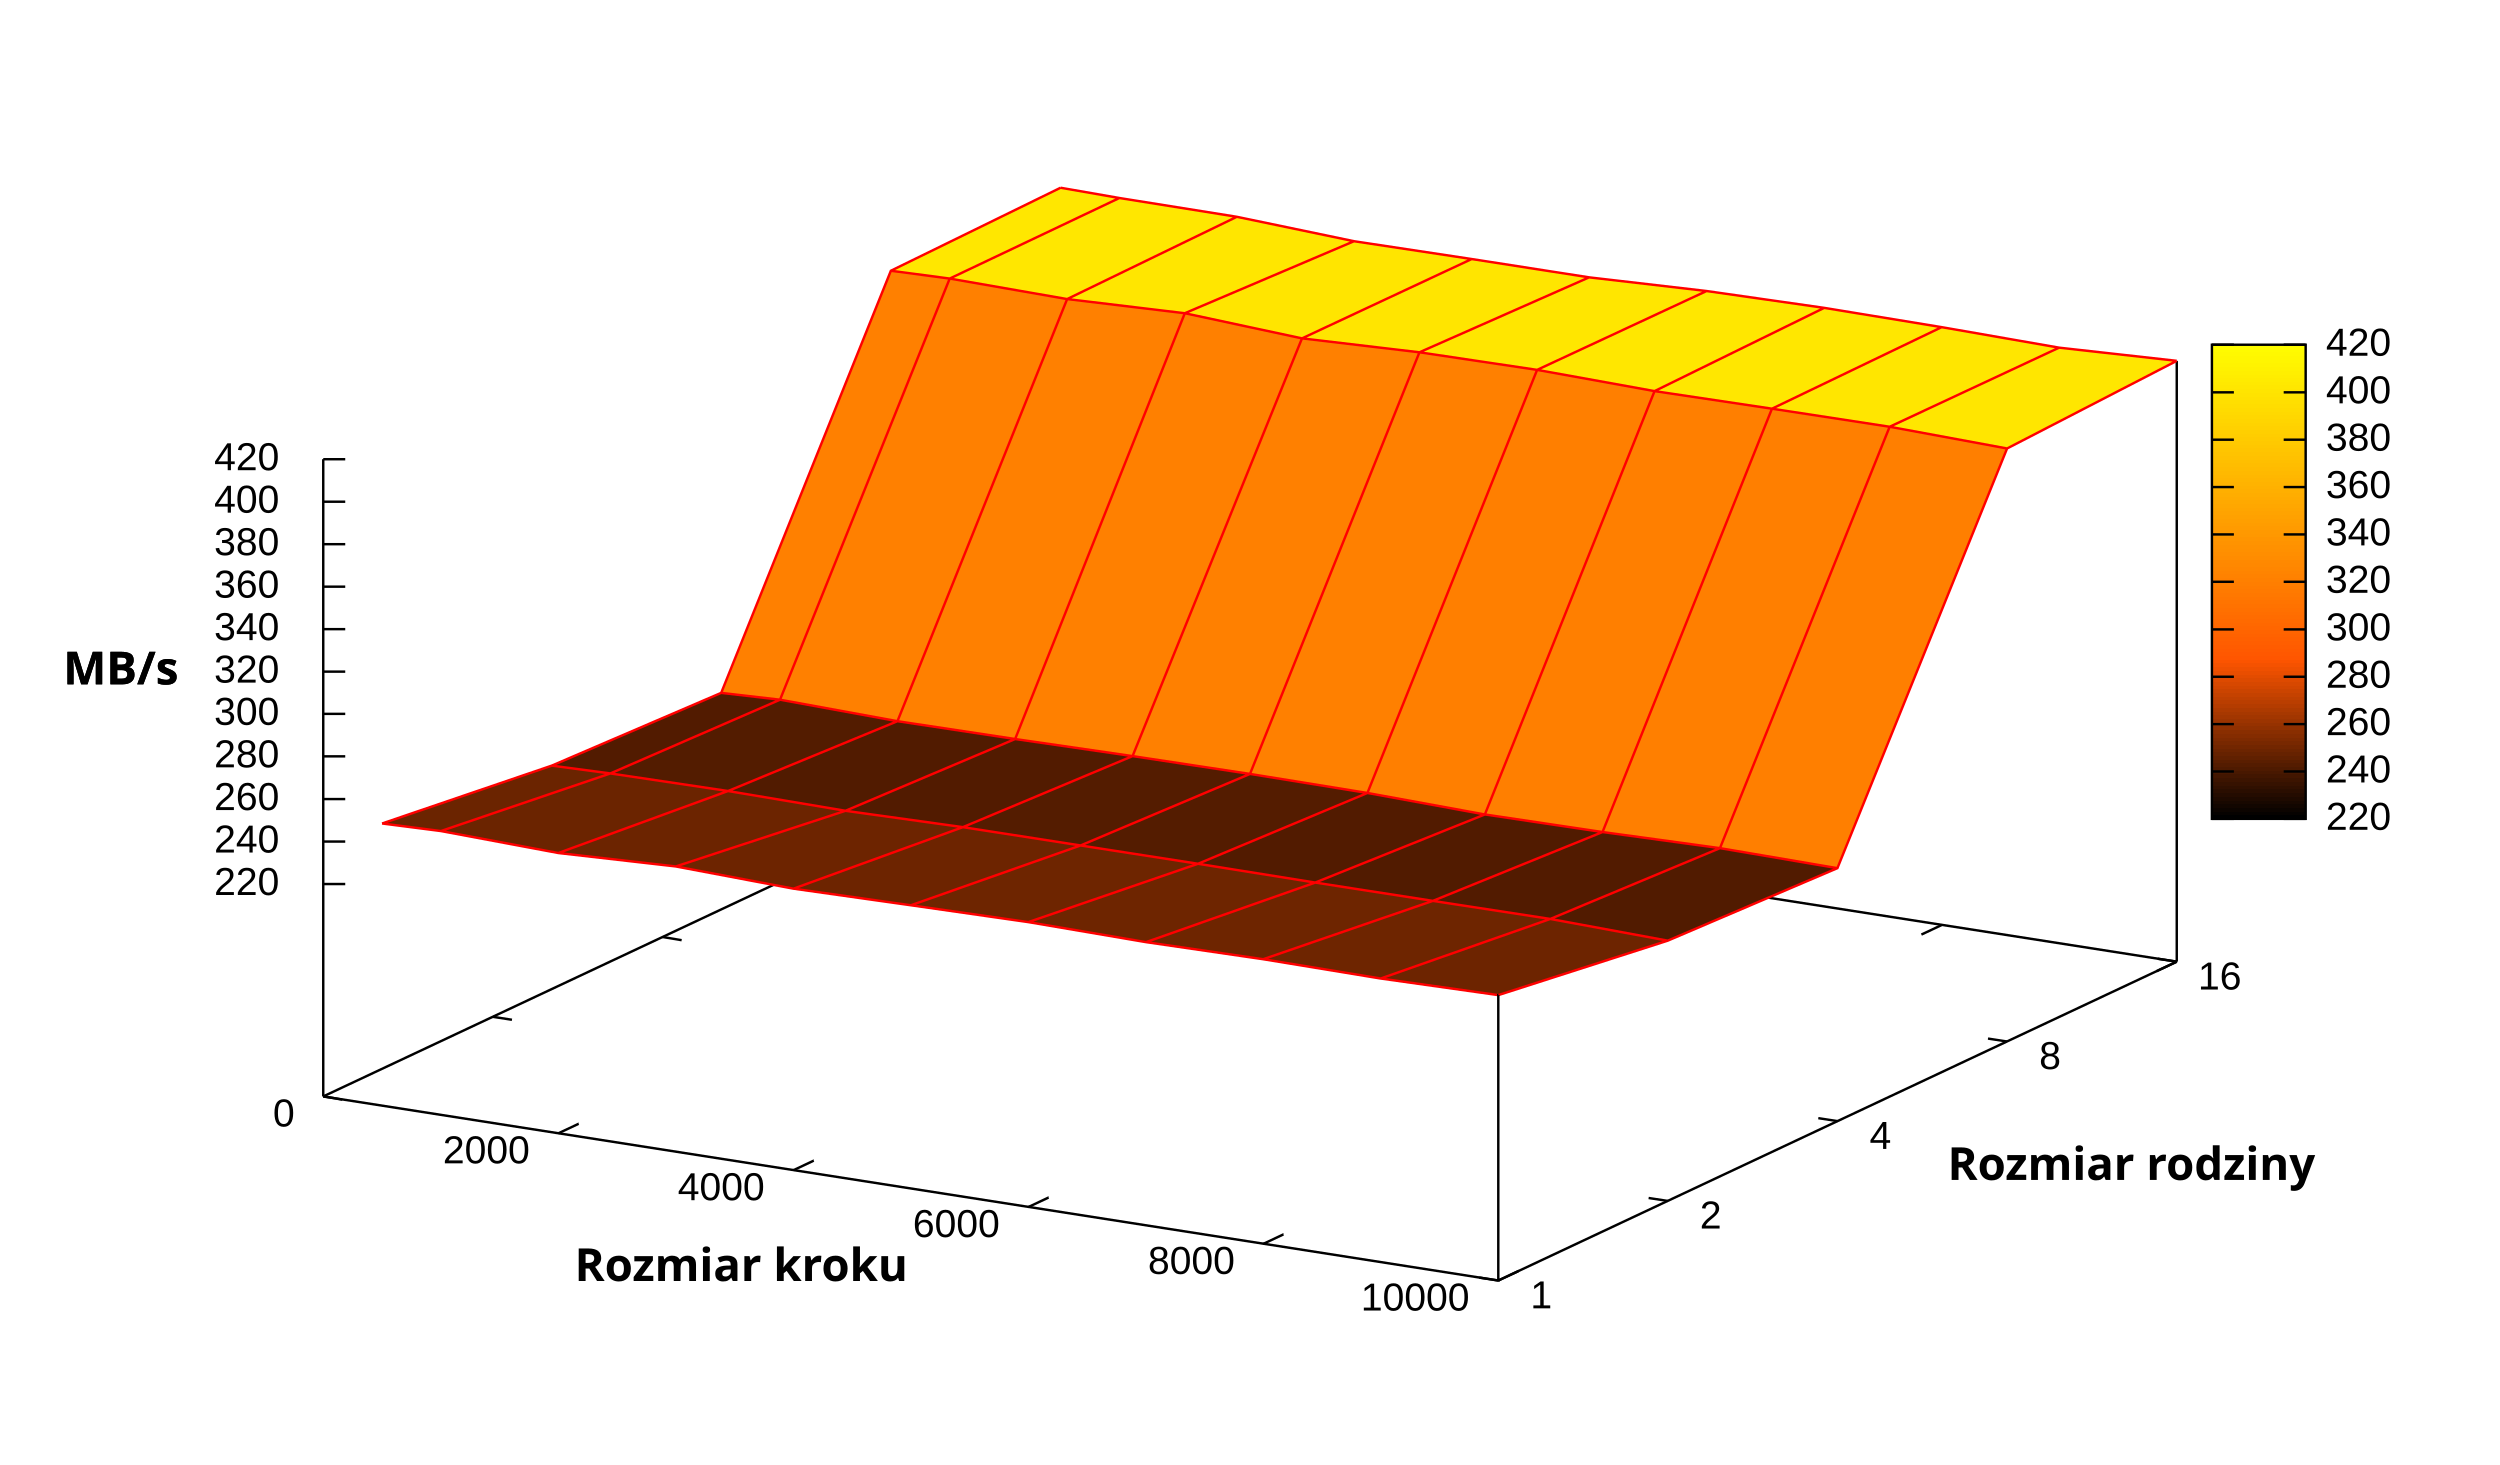
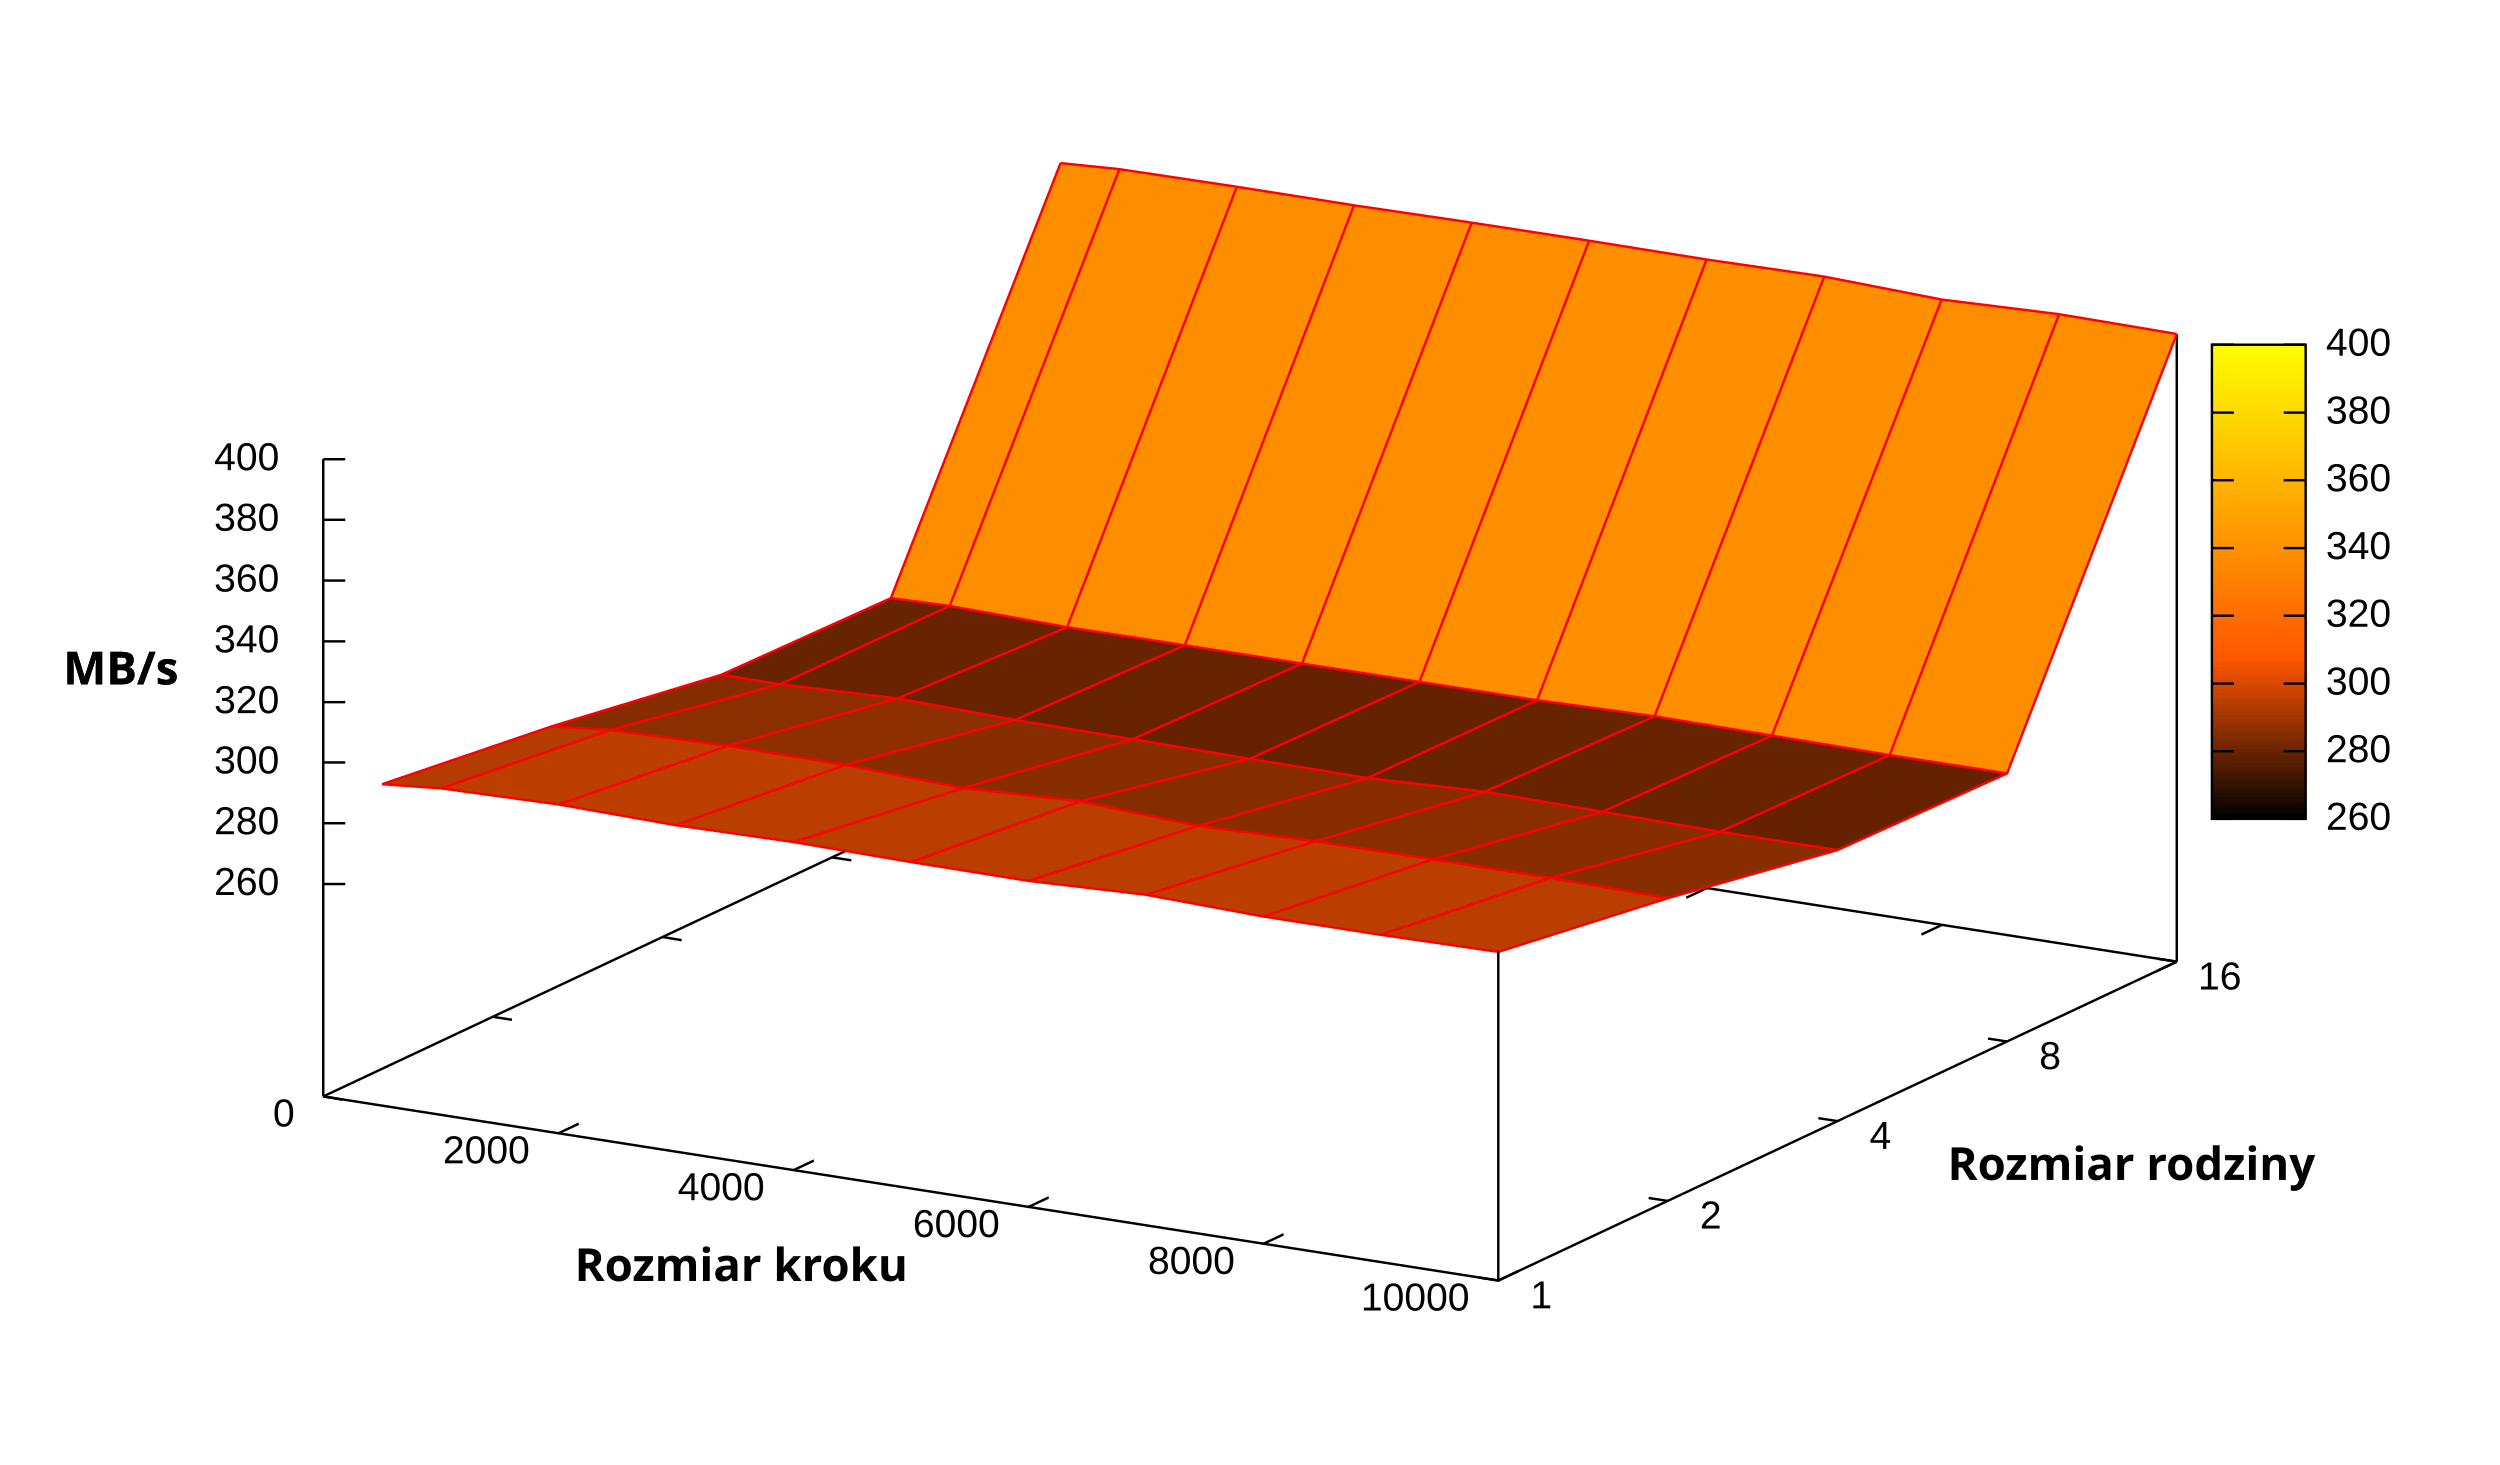
<svg xmlns="http://www.w3.org/2000/svg" xmlns:xlink="http://www.w3.org/1999/xlink" width="1024" height="600" viewBox="0 0 1024 600">
  <g id="gnuplot_canvas">
    <rect x="0" y="0" width="1024" height="600" fill="none" />
    <defs>
      <circle id="gpDot" r="0.5" stroke-width="0.5" />
      <path id="gpPt0" stroke-width="0.222" stroke="currentColor" d="M-1,0 h2 M0,-1 v2" />
      <path id="gpPt1" stroke-width="0.222" stroke="currentColor" d="M-1,-1 L1,1 M1,-1 L-1,1" />
      <path id="gpPt2" stroke-width="0.222" stroke="currentColor" d="M-1,0 L1,0 M0,-1 L0,1 M-1,-1 L1,1 M-1,1 L1,-1" />
      <rect id="gpPt3" stroke-width="0.222" stroke="currentColor" x="-1" y="-1" width="2" height="2" />
      <rect id="gpPt4" stroke-width="0.222" stroke="currentColor" fill="currentColor" x="-1" y="-1" width="2" height="2" />
      <circle id="gpPt5" stroke-width="0.222" stroke="currentColor" cx="0" cy="0" r="1" />
      <use xlink:href="#gpPt5" id="gpPt6" fill="currentColor" stroke="none" />
      <path id="gpPt7" stroke-width="0.222" stroke="currentColor" d="M0,-1.33 L-1.33,0.67 L1.33,0.67 z" />
      <use xlink:href="#gpPt7" id="gpPt8" fill="currentColor" stroke="none" />
      <use xlink:href="#gpPt7" id="gpPt9" stroke="currentColor" transform="rotate(180)" />
      <use xlink:href="#gpPt9" id="gpPt10" fill="currentColor" stroke="none" />
      <use xlink:href="#gpPt3" id="gpPt11" stroke="currentColor" transform="rotate(45)" />
      <use xlink:href="#gpPt11" id="gpPt12" fill="currentColor" stroke="none" />
    </defs>
    <g style="fill:none; color:white; stroke:currentColor; stroke-width:1.00; stroke-linecap:butt; stroke-linejoin:miter">
</g>
    <g style="fill:none; color:black; stroke:currentColor; stroke-width:1.00; stroke-linecap:butt; stroke-linejoin:miter">
-       <path stroke="black" d="M132.4,449.1 L410.3,318.5 M891.6,393.9 L410.3,318.5 M132.4,449.1 L132.4,188.1 M891.6,393.9 L891.6,147.8    M132.4,449.1 L140.7,445.2  h0.01" />
+       <path stroke="black" d="M132.4,449.1 L410.3,318.5 M891.6,393.9 L410.3,318.5 M132.4,449.1 L132.4,188.1 M891.6,393.9 L891.6,136.8    M132.4,449.1 L140.7,445.2  h0.01" />
      <g transform="translate(120.7,461.4)" style="stroke:none; fill:black; font-family:Arial; font-size:12.00pt; text-anchor:end">
        <text>
          <tspan> 0</tspan>
        </text>
      </g>
      <path stroke="black" d="M410.3,318.5 L402.0,322.4 M228.7,464.2 L237.0,460.3  h0.01" />
      <g transform="translate(217.0,476.5)" style="stroke:none; fill:black; font-family:Arial; font-size:12.00pt; text-anchor:end">
        <text>
          <tspan> 2000</tspan>
        </text>
      </g>
      <path stroke="black" d="M506.6,333.6 L498.3,337.5 M325.0,479.3 L333.3,475.4  h0.01" />
      <g transform="translate(313.2,491.6)" style="stroke:none; fill:black; font-family:Arial; font-size:12.00pt; text-anchor:end">
        <text>
          <tspan> 4000</tspan>
        </text>
      </g>
      <path stroke="black" d="M602.8,348.7 L594.5,352.6 M421.2,494.4 L429.5,490.5  h0.01" />
      <g transform="translate(409.5,506.7)" style="stroke:none; fill:black; font-family:Arial; font-size:12.00pt; text-anchor:end">
        <text>
          <tspan> 6000</tspan>
        </text>
      </g>
      <path stroke="black" d="M699.0,363.8 L690.7,367.7 M517.4,509.5 L525.7,505.6  h0.01" />
      <g transform="translate(505.8,521.8)" style="stroke:none; fill:black; font-family:Arial; font-size:12.00pt; text-anchor:end">
        <text>
          <tspan> 8000</tspan>
        </text>
      </g>
      <path stroke="black" d="M795.3,378.9 L787.0,382.8 M613.7,524.5 L622.0,520.6  h0.01" />
      <g transform="translate(601.9,536.8)" style="stroke:none; fill:black; font-family:Arial; font-size:12.00pt; text-anchor:end">
        <text>
          <tspan> 10000</tspan>
        </text>
      </g>
      <path stroke="black" d="M891.6,393.9 L883.3,397.8 M613.7,524.5 L605.9,523.3  h0.01" />
      <g transform="translate(631.3,535.9)" style="stroke:none; fill:black; font-family:Arial; font-size:12.00pt; text-anchor:middle">
        <text>
          <tspan> 1</tspan>
        </text>
      </g>
      <path stroke="black" d="M132.4,449.1 L140.2,450.4 M683.1,491.9 L675.3,490.7  h0.01" />
      <g transform="translate(700.7,503.2)" style="stroke:none; fill:black; font-family:Arial; font-size:12.00pt; text-anchor:middle">
        <text>
          <tspan> 2</tspan>
        </text>
      </g>
      <path stroke="black" d="M201.9,416.5 L209.7,417.7 M752.6,459.2 L744.8,458.0  h0.01" />
      <g transform="translate(770.2,470.6)" style="stroke:none; fill:black; font-family:Arial; font-size:12.00pt; text-anchor:middle">
        <text>
          <tspan> 4</tspan>
        </text>
      </g>
      <path stroke="black" d="M271.4,383.8 L279.2,385.1 M822.1,426.6 L814.3,425.4  h0.01" />
      <g transform="translate(839.7,437.9)" style="stroke:none; fill:black; font-family:Arial; font-size:12.00pt; text-anchor:middle">
        <text>
          <tspan> 8</tspan>
        </text>
      </g>
      <path stroke="black" d="M340.9,351.2 L348.7,352.4 M891.6,393.9 L883.8,392.7  h0.01" />
      <g transform="translate(909.2,405.3)" style="stroke:none; fill:black; font-family:Arial; font-size:12.00pt; text-anchor:middle">
        <text>
          <tspan> 16</tspan>
        </text>
      </g>
      <path stroke="black" d="M410.3,318.5 L418.1,319.8 M132.4,362.1 L141.4,362.1  h0.01" />
      <g transform="translate(114.4,366.6)" style="stroke:none; fill:black; font-family:Arial; font-size:12.00pt; text-anchor:end">
        <text>
-           <tspan> 220</tspan>
-         </text>
-       </g>
-       <path stroke="black" d="M132.4,344.7 L141.4,344.7  h0.01" />
-       <g transform="translate(114.4,349.2)" style="stroke:none; fill:black; font-family:Arial; font-size:12.00pt; text-anchor:end">
-         <text>
-           <tspan> 240</tspan>
-         </text>
-       </g>
-       <path stroke="black" d="M132.4,327.3 L141.4,327.3  h0.01" />
-       <g transform="translate(114.4,331.8)" style="stroke:none; fill:black; font-family:Arial; font-size:12.00pt; text-anchor:end">
-         <text>
          <tspan> 260</tspan>
        </text>
      </g>
-       <path stroke="black" d="M132.4,309.8 L141.4,309.8  h0.01" />
-       <g transform="translate(114.4,314.3)" style="stroke:none; fill:black; font-family:Arial; font-size:12.00pt; text-anchor:end">
+       <path stroke="black" d="M132.4,337.2 L141.4,337.2  h0.01" />
+       <g transform="translate(114.4,341.7)" style="stroke:none; fill:black; font-family:Arial; font-size:12.00pt; text-anchor:end">
        <text>
          <tspan> 280</tspan>
        </text>
      </g>
-       <path stroke="black" d="M132.4,292.4 L141.4,292.4  h0.01" />
-       <g transform="translate(114.4,296.9)" style="stroke:none; fill:black; font-family:Arial; font-size:12.00pt; text-anchor:end">
+       <path stroke="black" d="M132.4,312.3 L141.4,312.3  h0.01" />
+       <g transform="translate(114.4,316.8)" style="stroke:none; fill:black; font-family:Arial; font-size:12.00pt; text-anchor:end">
        <text>
          <tspan> 300</tspan>
        </text>
      </g>
-       <path stroke="black" d="M132.4,275.1 L141.4,275.1  h0.01" />
-       <g transform="translate(114.4,279.6)" style="stroke:none; fill:black; font-family:Arial; font-size:12.00pt; text-anchor:end">
+       <path stroke="black" d="M132.4,287.6 L141.4,287.6  h0.01" />
+       <g transform="translate(114.4,292.1)" style="stroke:none; fill:black; font-family:Arial; font-size:12.00pt; text-anchor:end">
        <text>
          <tspan> 320</tspan>
        </text>
      </g>
-       <path stroke="black" d="M132.4,257.7 L141.4,257.7  h0.01" />
-       <g transform="translate(114.4,262.2)" style="stroke:none; fill:black; font-family:Arial; font-size:12.00pt; text-anchor:end">
+       <path stroke="black" d="M132.4,262.7 L141.4,262.7  h0.01" />
+       <g transform="translate(114.4,267.2)" style="stroke:none; fill:black; font-family:Arial; font-size:12.00pt; text-anchor:end">
        <text>
          <tspan> 340</tspan>
        </text>
      </g>
-       <path stroke="black" d="M132.4,240.3 L141.4,240.3  h0.01" />
-       <g transform="translate(114.4,244.8)" style="stroke:none; fill:black; font-family:Arial; font-size:12.00pt; text-anchor:end">
+       <path stroke="black" d="M132.4,237.8 L141.4,237.8  h0.01" />
+       <g transform="translate(114.4,242.3)" style="stroke:none; fill:black; font-family:Arial; font-size:12.00pt; text-anchor:end">
        <text>
          <tspan> 360</tspan>
        </text>
      </g>
-       <path stroke="black" d="M132.4,222.9 L141.4,222.9  h0.01" />
-       <g transform="translate(114.4,227.4)" style="stroke:none; fill:black; font-family:Arial; font-size:12.00pt; text-anchor:end">
+       <path stroke="black" d="M132.4,212.9 L141.4,212.9  h0.01" />
+       <g transform="translate(114.4,217.4)" style="stroke:none; fill:black; font-family:Arial; font-size:12.00pt; text-anchor:end">
        <text>
          <tspan> 380</tspan>
-         </text>
-       </g>
-       <path stroke="black" d="M132.4,205.5 L141.4,205.5  h0.01" />
-       <g transform="translate(114.4,210.0)" style="stroke:none; fill:black; font-family:Arial; font-size:12.00pt; text-anchor:end">
-         <text>
-           <tspan> 400</tspan>
        </text>
      </g>
      <path stroke="black" d="M132.4,188.1 L141.4,188.1  h0.01" />
      <g transform="translate(114.4,192.6)" style="stroke:none; fill:black; font-family:Arial; font-size:12.00pt; text-anchor:end">
        <text>
-           <tspan> 420</tspan>
+           <tspan> 400</tspan>
        </text>
      </g>
      <g transform="translate(49.5,280.3)" style="stroke:none; fill:black; font-family:Verdana; font-size:14.00pt; font-weight:bold; text-anchor:middle">
        <text>
          <tspan font-weight="bold">MB/s</tspan>
        </text>
      </g>
    </g>
    <g id="gnuplot_plot_1">
      <g style="fill:none; color:red; stroke:currentColor; stroke-width:1.00; stroke-linecap:butt; stroke-linejoin:miter">
        <g style="stroke:none; shape-rendering:crispEdges">
-           <polygon fill="rgb(255, 231,   0)" points="364.9,110.9 389.0,114.1 458.5,81.1 434.4,76.9 " />
-           <polygon fill="rgb(255, 128,   0)" points="295.4,283.8 319.5,286.6 389.0,114.1 364.9,110.9 " />
-           <polygon fill="rgb( 82,  27,   0)" points="226.0,313.6 250.0,316.8 319.5,286.6 295.4,283.8 " />
-           <polygon fill="rgb(107,  36,   0)" points="156.5,337.3 180.6,340.4 250.0,316.8 226.0,313.6 " />
-           <polygon fill="rgb(255, 231,   0)" points="389.0,114.1 437.1,122.5 506.6,88.8 458.5,81.1 " />
-           <polygon fill="rgb(255, 128,   0)" points="319.5,286.6 367.6,295.4 437.1,122.5 389.0,114.1 " />
-           <polygon fill="rgb( 83,  28,   0)" points="250.0,316.8 298.2,324.0 367.6,295.4 319.5,286.6 " />
-           <polygon fill="rgb(107,  36,   0)" points="180.6,340.4 228.7,349.4 298.2,324.0 250.0,316.8 " />
-           <polygon fill="rgb(255, 230,   0)" points="437.1,122.5 485.3,128.3 554.6,98.8 506.6,88.8 " />
-           <polygon fill="rgb(255, 128,   0)" points="367.6,295.4 415.8,302.7 485.3,128.3 437.1,122.5 " />
-           <polygon fill="rgb( 81,  27,   0)" points="298.2,324.0 346.3,332.1 415.8,302.7 367.6,295.4 " />
-           <polygon fill="rgb(108,  36,   0)" points="228.7,349.4 276.8,354.9 346.3,332.1 298.2,324.0 " />
-           <polygon fill="rgb(255, 229,   0)" points="485.3,128.3 533.3,138.6 602.8,106.1 554.6,98.8 " />
-           <polygon fill="rgb(255, 128,   0)" points="415.8,302.7 463.9,309.7 533.3,138.6 485.3,128.3 " />
-           <polygon fill="rgb( 82,  27,   0)" points="346.3,332.1 394.4,338.8 463.9,309.7 415.8,302.7 " />
-           <polygon fill="rgb(109,  36,   0)" points="276.8,354.9 325.0,364.0 394.4,338.8 346.3,332.1 " />
-           <polygon fill="rgb(255, 229,   0)" points="533.3,138.6 581.4,144.3 650.9,113.6 602.8,106.1 " />
-           <polygon fill="rgb(255, 128,   0)" points="463.9,309.7 512.0,317.0 581.4,144.3 533.3,138.6 " />
-           <polygon fill="rgb( 84,  28,   0)" points="394.4,338.8 442.6,346.3 512.0,317.0 463.9,309.7 " />
-           <polygon fill="rgb(109,  36,   0)" points="325.0,364.0 373.1,370.8 442.6,346.3 394.4,338.8 " />
-           <polygon fill="rgb(255, 230,   0)" points="581.4,144.3 629.6,151.5 699.0,119.2 650.9,113.6 " />
-           <polygon fill="rgb(255, 128,   0)" points="512.0,317.0 560.1,324.8 629.6,151.5 581.4,144.3 " />
-           <polygon fill="rgb( 84,  28,   0)" points="442.6,346.3 490.7,353.8 560.1,324.8 512.0,317.0 " />
-           <polygon fill="rgb(110,  37,   0)" points="373.1,370.8 421.2,377.7 490.7,353.8 442.6,346.3 " />
-           <polygon fill="rgb(255, 231,   0)" points="629.6,151.5 677.7,160.2 747.2,126.1 699.0,119.2 " />
-           <polygon fill="rgb(255, 127,   0)" points="560.1,324.8 608.2,333.6 677.7,160.2 629.6,151.5 " />
-           <polygon fill="rgb( 82,  27,   0)" points="490.7,353.8 538.7,361.5 608.2,333.6 560.1,324.8 " />
-           <polygon fill="rgb(110,  37,   0)" points="421.2,377.7 469.4,385.9 538.7,361.5 490.7,353.8 " />
-           <polygon fill="rgb(255, 231,   0)" points="677.7,160.2 725.8,167.4 795.3,134.0 747.2,126.1 " />
-           <polygon fill="rgb(255, 127,   0)" points="608.2,333.6 656.4,340.8 725.8,167.4 677.7,160.2 " />
-           <polygon fill="rgb( 81,  27,   0)" points="538.7,361.5 586.9,369.0 656.4,340.8 608.2,333.6 " />
-           <polygon fill="rgb(110,  37,   0)" points="469.4,385.9 517.4,392.9 586.9,369.0 538.7,361.5 " />
-           <polygon fill="rgb(255, 230,   0)" points="725.8,167.4 774.0,174.8 843.4,142.4 795.3,134.0 " />
-           <polygon fill="rgb(255, 127,   0)" points="656.4,340.8 704.5,347.4 774.0,174.8 725.8,167.4 " />
-           <polygon fill="rgb( 82,  27,   0)" points="586.9,369.0 635.0,376.4 704.5,347.4 656.4,340.8 " />
-           <polygon fill="rgb(110,  37,   0)" points="517.4,392.9 565.5,400.8 635.0,376.4 586.9,369.0 " />
-           <polygon fill="rgb(255, 230,   0)" points="774.0,174.8 822.1,183.7 891.6,147.8 843.4,142.4 " />
-           <polygon fill="rgb(255, 127,   0)" points="704.5,347.4 752.6,355.6 822.1,183.7 774.0,174.8 " />
-           <polygon fill="rgb( 81,  27,   0)" points="635.0,376.4 683.1,385.3 752.6,355.6 704.5,347.4 " />
-           <polygon fill="rgb(109,  36,   0)" points="565.5,400.8 613.7,407.6 683.1,385.3 635.0,376.4 " />
+           <polygon fill="rgb(255, 141,   0)" points="364.9,245.0 389.0,248.2 458.5,69.3 434.4,66.8 " />
+           <polygon fill="rgb(104,  35,   0)" points="295.4,276.4 319.5,280.3 389.0,248.2 364.9,245.0 " />
+           <polygon fill="rgb(134,  45,   0)" points="226.0,297.5 250.0,299.0 319.5,280.3 295.4,276.4 " />
+           <polygon fill="rgb(181,  60,   0)" points="156.5,321.2 180.6,322.9 250.0,299.0 226.0,297.5 " />
+           <polygon fill="rgb(255, 141,   0)" points="389.0,248.2 437.1,256.9 506.6,76.5 458.5,69.3 " />
+           <polygon fill="rgb(105,  35,   0)" points="319.5,280.3 367.6,286.1 437.1,256.9 389.0,248.2 " />
+           <polygon fill="rgb(139,  46,   0)" points="250.0,299.0 298.2,305.5 367.6,286.1 319.5,280.3 " />
+           <polygon fill="rgb(188,  63,   0)" points="180.6,322.9 228.7,329.5 298.2,305.5 250.0,299.0 " />
+           <polygon fill="rgb(255, 141,   0)" points="437.1,256.9 485.3,264.3 554.6,84.1 506.6,76.5 " />
+           <polygon fill="rgb(105,  35,   0)" points="367.6,286.1 415.8,294.9 485.3,264.3 437.1,256.9 " />
+           <polygon fill="rgb(141,  47,   0)" points="298.2,305.5 346.3,313.3 415.8,294.9 367.6,286.1 " />
+           <polygon fill="rgb(189,  63,   0)" points="228.7,329.5 276.8,338.0 346.3,313.3 298.2,305.5 " />
+           <polygon fill="rgb(255, 141,   0)" points="485.3,264.3 533.3,271.8 602.8,91.2 554.6,84.1 " />
+           <polygon fill="rgb(103,  34,   0)" points="415.8,294.9 463.9,302.8 533.3,271.8 485.3,264.3 " />
+           <polygon fill="rgb(136,  45,   0)" points="346.3,313.3 394.4,322.8 463.9,302.8 415.8,294.9 " />
+           <polygon fill="rgb(186,  62,   0)" points="276.8,338.0 325.0,344.9 394.4,322.8 346.3,313.3 " />
+           <polygon fill="rgb(255, 141,   0)" points="533.3,271.8 581.4,279.3 650.9,98.6 602.8,91.2 " />
+           <polygon fill="rgb(102,  34,   0)" points="463.9,302.8 512.0,310.8 581.4,279.3 533.3,271.8 " />
+           <polygon fill="rgb(136,  45,   0)" points="394.4,322.8 442.6,328.2 512.0,310.8 463.9,302.8 " />
+           <polygon fill="rgb(186,  62,   0)" points="325.0,344.9 373.1,353.1 442.6,328.2 394.4,322.8 " />
+           <polygon fill="rgb(255, 142,   0)" points="581.4,279.3 629.6,286.8 699.0,106.3 650.9,98.6 " />
+           <polygon fill="rgb(101,  34,   0)" points="512.0,310.8 560.1,318.7 629.6,286.8 581.4,279.3 " />
+           <polygon fill="rgb(134,  45,   0)" points="442.6,328.2 490.7,338.3 560.1,318.7 512.0,310.8 " />
+           <polygon fill="rgb(185,  62,   0)" points="373.1,353.1 421.2,360.8 490.7,338.3 442.6,328.2 " />
+           <polygon fill="rgb(255, 142,   0)" points="629.6,286.8 677.7,293.4 747.2,113.3 699.0,106.3 " />
+           <polygon fill="rgb(104,  35,   0)" points="560.1,318.7 608.2,324.3 677.7,293.4 629.6,286.8 " />
+           <polygon fill="rgb(135,  45,   0)" points="490.7,338.3 538.7,344.6 608.2,324.3 560.1,318.7 " />
+           <polygon fill="rgb(186,  62,   0)" points="421.2,360.8 469.4,366.5 538.7,344.6 490.7,338.3 " />
+           <polygon fill="rgb(255, 142,   0)" points="677.7,293.4 725.8,301.3 795.3,122.7 747.2,113.3 " />
+           <polygon fill="rgb(106,  35,   0)" points="608.2,324.3 656.4,332.5 725.8,301.3 677.7,293.4 " />
+           <polygon fill="rgb(138,  46,   0)" points="538.7,344.6 586.9,352.0 656.4,332.5 608.2,324.3 " />
+           <polygon fill="rgb(188,  63,   0)" points="469.4,366.5 517.4,375.4 586.9,352.0 538.7,344.6 " />
+           <polygon fill="rgb(255, 141,   0)" points="725.8,301.3 774.0,309.3 843.4,128.7 795.3,122.7 " />
+           <polygon fill="rgb(104,  35,   0)" points="656.4,332.5 704.5,340.7 774.0,309.3 725.8,301.3 " />
+           <polygon fill="rgb(136,  45,   0)" points="586.9,352.0 635.0,359.6 704.5,340.7 656.4,332.5 " />
+           <polygon fill="rgb(186,  62,   0)" points="517.4,375.4 565.5,382.9 635.0,359.6 586.9,352.0 " />
+           <polygon fill="rgb(255, 141,   0)" points="774.0,309.3 822.1,316.8 891.6,136.8 843.4,128.7 " />
+           <polygon fill="rgb(102,  34,   0)" points="704.5,340.7 752.6,348.2 822.1,316.8 774.0,309.3 " />
+           <polygon fill="rgb(135,  45,   0)" points="635.0,359.6 683.1,367.9 752.6,348.2 704.5,340.7 " />
+           <polygon fill="rgb(186,  62,   0)" points="565.5,382.9 613.7,389.9 683.1,367.9 635.0,359.6 " />
        </g>
-         <path stroke="red" d="M613.7,407.6 L683.1,385.3 L752.6,355.6 L822.1,183.7 L891.6,147.8 M565.5,400.8 L635.0,376.4 L704.5,347.4    L774.0,174.8 L843.4,142.4 M517.4,392.9 L586.9,369.0 L656.4,340.8 L725.8,167.4 L795.3,134.0 M469.4,385.9    L538.7,361.5 L608.2,333.6 L677.7,160.2 L747.2,126.1 M421.2,377.7 L490.7,353.8 L560.1,324.8 L629.6,151.5    L699.0,119.2 M373.1,370.8 L442.6,346.3 L512.0,317.0 L581.4,144.3 L650.9,113.6 M325.0,364.0 L394.4,338.8    L463.9,309.7 L533.3,138.6 L602.8,106.1 M276.8,354.9 L346.3,332.1 L415.8,302.7 L485.3,128.3 L554.6,98.8    M228.7,349.4 L298.2,324.0 L367.6,295.4 L437.1,122.5 L506.6,88.8 M180.6,340.4 L250.0,316.8 L319.5,286.6    L389.0,114.1 L458.5,81.1 M156.5,337.3 L226.0,313.6 L295.4,283.8 L364.9,110.9 L434.4,76.9 M891.6,147.8    L843.4,142.4 L795.3,134.0 L747.2,126.1 L699.0,119.2 L650.9,113.6 L602.8,106.1 L554.6,98.8 L506.6,88.8    L458.5,81.1 L434.4,76.9 M822.1,183.7 L774.0,174.8 L725.8,167.4 L677.7,160.2 L629.6,151.5 L581.4,144.3    L533.3,138.6 L485.3,128.3 L437.1,122.5 L389.0,114.1 L364.9,110.9 M752.6,355.6 L704.5,347.4 L656.4,340.8    L608.2,333.6 L560.1,324.8 L512.0,317.0 L463.9,309.7 L415.8,302.7 L367.6,295.4 L319.5,286.6 L295.4,283.8    M683.1,385.3 L635.0,376.4 L586.9,369.0 L538.7,361.5 L490.7,353.8 L442.6,346.3 L394.4,338.8 L346.3,332.1    L298.2,324.0 L250.0,316.8 L226.0,313.6 M613.7,407.6 L565.5,400.8 L517.4,392.9 L469.4,385.9 L421.2,377.7    L373.1,370.8 L325.0,364.0 L276.8,354.9 L228.7,349.4 L180.6,340.4 L156.5,337.3  h0.01" />
+         <path stroke="red" d="M613.7,389.9 L683.1,367.9 L752.6,348.2 L822.1,316.8 L891.6,136.8 M565.5,382.9 L635.0,359.6 L704.5,340.7    L774.0,309.3 L843.4,128.7 M517.4,375.4 L586.9,352.0 L656.4,332.5 L725.8,301.3 L795.3,122.7 M469.4,366.5    L538.7,344.6 L608.2,324.3 L677.7,293.4 L747.2,113.3 M421.2,360.8 L490.7,338.3 L560.1,318.7 L629.6,286.8    L699.0,106.3 M373.1,353.1 L442.6,328.2 L512.0,310.8 L581.4,279.3 L650.9,98.6 M325.0,344.9 L394.4,322.8    L463.9,302.8 L533.3,271.8 L602.8,91.2 M276.8,338.0 L346.3,313.3 L415.8,294.9 L485.3,264.3 L554.6,84.1    M228.7,329.5 L298.2,305.5 L367.6,286.1 L437.1,256.9 L506.6,76.5 M180.6,322.9 L250.0,299.0 L319.5,280.3    L389.0,248.2 L458.5,69.3 M156.5,321.2 L226.0,297.5 L295.4,276.4 L364.9,245.0 L434.4,66.8 M891.6,136.8    L843.4,128.7 L795.3,122.7 L747.2,113.3 L699.0,106.3 L650.9,98.6 L602.8,91.2 L554.6,84.1 L506.6,76.5    L458.5,69.3 L434.4,66.8 M822.1,316.8 L774.0,309.3 L725.8,301.3 L677.7,293.4 L629.6,286.8 L581.4,279.3    L533.3,271.8 L485.3,264.3 L437.1,256.9 L389.0,248.2 L364.9,245.0 M752.6,348.2 L704.5,340.7 L656.4,332.5    L608.2,324.3 L560.1,318.7 L512.0,310.8 L463.9,302.8 L415.8,294.9 L367.6,286.1 L319.5,280.3 L295.4,276.4    M683.1,367.9 L635.0,359.6 L586.9,352.0 L538.7,344.6 L490.7,338.3 L442.6,328.2 L394.4,322.8 L346.3,313.3    L298.2,305.5 L250.0,299.0 L226.0,297.5 M613.7,389.9 L565.5,382.9 L517.4,375.4 L469.4,366.5 L421.2,360.8    L373.1,353.1 L325.0,344.9 L276.8,338.0 L228.7,329.5 L180.6,322.9 L156.5,321.2  h0.01" />
      </g>
    </g>
    <g style="fill:none; color:black; stroke:currentColor; stroke-width:1.00; stroke-linecap:butt; stroke-linejoin:miter">
-       <path stroke="black" d="M891.6,393.9 L613.7,524.5 M132.4,449.1 L613.7,524.5 L613.7,407.6  h0.01" />
+       <path stroke="black" d="M891.6,393.9 L613.7,524.5 M132.4,449.1 L613.7,524.5 L613.7,389.9  h0.01" />
      <g transform="translate(303.6,524.7)" style="stroke:none; fill:black; font-family:Verdana; font-size:14.00pt; font-weight:bold; text-anchor:middle">
        <text>
          <tspan font-weight="bold">Rozmiar kroku</tspan>
        </text>
      </g>
      <g transform="translate(873.0,483.3)" style="stroke:none; fill:black; font-family:Verdana; font-size:14.00pt; font-weight:bold; text-anchor:middle">
        <text>
          <tspan font-weight="bold">Rozmiar rodziny</tspan>
        </text>
      </g>
      <g transform="translate(49.5,280.3)" style="stroke:none; fill:black; font-family:Verdana; font-size:14.00pt; font-weight:bold; text-anchor:middle">
        <text>
          <tspan font-weight="bold">MB/s</tspan>
        </text>
      </g>
      <g style="stroke:none; shape-rendering:crispEdges">
        <polygon fill="rgb(  0,   0,   0)" points="906.0,335.4 944.4,335.4 944.4,333.8 906.0,333.8 " />
        <polygon fill="rgb(  6,   2,   0)" points="906.0,333.9 944.4,333.9 944.4,332.3 906.0,332.3 " />
        <polygon fill="rgb( 12,   4,   0)" points="906.0,332.4 944.4,332.4 944.4,330.8 906.0,330.8 " />
        <polygon fill="rgb( 18,   6,   0)" points="906.0,330.9 944.4,330.9 944.4,329.3 906.0,329.3 " />
        <polygon fill="rgb( 24,   8,   0)" points="906.0,329.4 944.4,329.4 944.4,327.8 906.0,327.8 " />
        <polygon fill="rgb( 30,  10,   0)" points="906.0,327.9 944.4,327.9 944.4,326.2 906.0,326.2 " />
        <polygon fill="rgb( 36,  12,   0)" points="906.0,326.3 944.4,326.3 944.4,324.7 906.0,324.7 " />
        <polygon fill="rgb( 42,  14,   0)" points="906.0,324.8 944.4,324.8 944.4,323.2 906.0,323.2 " />
        <polygon fill="rgb( 48,  16,   0)" points="906.0,323.3 944.4,323.3 944.4,321.7 906.0,321.7 " />
        <polygon fill="rgb( 54,  18,   0)" points="906.0,321.8 944.4,321.8 944.4,320.2 906.0,320.2 " />
        <polygon fill="rgb( 60,  20,   0)" points="906.0,320.3 944.4,320.3 944.4,318.7 906.0,318.7 " />
        <polygon fill="rgb( 66,  22,   0)" points="906.0,318.8 944.4,318.8 944.4,317.1 906.0,317.1 " />
        <polygon fill="rgb( 72,  24,   0)" points="906.0,317.2 944.4,317.2 944.4,315.6 906.0,315.6 " />
        <polygon fill="rgb( 78,  26,   0)" points="906.0,315.7 944.4,315.7 944.4,314.1 906.0,314.1 " />
        <polygon fill="rgb( 84,  28,   0)" points="906.0,314.2 944.4,314.2 944.4,312.6 906.0,312.6 " />
        <polygon fill="rgb( 90,  30,   0)" points="906.0,312.7 944.4,312.7 944.4,311.1 906.0,311.1 " />
        <polygon fill="rgb( 96,  32,   0)" points="906.0,311.2 944.4,311.2 944.4,309.6 906.0,309.6 " />
        <polygon fill="rgb(102,  34,   0)" points="906.0,309.7 944.4,309.7 944.4,308.0 906.0,308.0 " />
        <polygon fill="rgb(108,  36,   0)" points="906.0,308.1 944.4,308.1 944.4,306.5 906.0,306.5 " />
        <polygon fill="rgb(114,  38,   0)" points="906.0,306.6 944.4,306.6 944.4,305.0 906.0,305.0 " />
        <polygon fill="rgb(120,  40,   0)" points="906.0,305.1 944.4,305.1 944.4,303.5 906.0,303.5 " />
        <polygon fill="rgb(126,  42,   0)" points="906.0,303.6 944.4,303.6 944.4,302.0 906.0,302.0 " />
        <polygon fill="rgb(132,  44,   0)" points="906.0,302.1 944.4,302.1 944.4,300.5 906.0,300.5 " />
        <polygon fill="rgb(137,  46,   0)" points="906.0,300.6 944.4,300.6 944.4,298.9 906.0,298.9 " />
        <polygon fill="rgb(144,  48,   0)" points="906.0,299.0 944.4,299.0 944.4,297.4 906.0,297.4 " />
        <polygon fill="rgb(150,  50,   0)" points="906.0,297.5 944.4,297.5 944.4,295.9 906.0,295.9 " />
        <polygon fill="rgb(156,  52,   0)" points="906.0,296.0 944.4,296.0 944.4,294.4 906.0,294.4 " />
        <polygon fill="rgb(162,  54,   0)" points="906.0,294.5 944.4,294.5 944.4,292.9 906.0,292.9 " />
        <polygon fill="rgb(167,  56,   0)" points="906.0,293.0 944.4,293.0 944.4,291.4 906.0,291.4 " />
        <polygon fill="rgb(173,  58,   0)" points="906.0,291.5 944.4,291.5 944.4,289.8 906.0,289.8 " />
        <polygon fill="rgb(180,  60,   0)" points="906.0,289.9 944.4,289.9 944.4,288.3 906.0,288.3 " />
        <polygon fill="rgb(186,  62,   0)" points="906.0,288.4 944.4,288.4 944.4,286.8 906.0,286.8 " />
        <polygon fill="rgb(191,  64,   0)" points="906.0,286.9 944.4,286.9 944.4,285.3 906.0,285.3 " />
        <polygon fill="rgb(197,  66,   0)" points="906.0,285.4 944.4,285.4 944.4,283.8 906.0,283.8 " />
        <polygon fill="rgb(203,  68,   0)" points="906.0,283.9 944.4,283.9 944.4,282.2 906.0,282.2 " />
        <polygon fill="rgb(210,  70,   0)" points="906.0,282.3 944.4,282.3 944.4,280.7 906.0,280.7 " />
        <polygon fill="rgb(215,  72,   0)" points="906.0,280.8 944.4,280.8 944.4,279.2 906.0,279.2 " />
        <polygon fill="rgb(221,  74,   0)" points="906.0,279.3 944.4,279.3 944.4,277.7 906.0,277.7 " />
        <polygon fill="rgb(227,  76,   0)" points="906.0,277.8 944.4,277.8 944.4,276.2 906.0,276.2 " />
        <polygon fill="rgb(233,  78,   0)" points="906.0,276.3 944.4,276.3 944.4,274.7 906.0,274.7 " />
        <polygon fill="rgb(239,  80,   0)" points="906.0,274.8 944.4,274.8 944.4,273.1 906.0,273.1 " />
        <polygon fill="rgb(245,  82,   0)" points="906.0,273.2 944.4,273.2 944.4,271.6 906.0,271.6 " />
        <polygon fill="rgb(251,  84,   0)" points="906.0,271.7 944.4,271.7 944.4,270.1 906.0,270.1 " />
        <polygon fill="rgb(255,  86,   0)" points="906.0,270.2 944.4,270.2 944.4,268.6 906.0,268.6 " />
        <polygon fill="rgb(255,  88,   0)" points="906.0,268.7 944.4,268.7 944.4,267.1 906.0,267.1 " />
        <polygon fill="rgb(255,  90,   0)" points="906.0,267.2 944.4,267.2 944.4,265.6 906.0,265.6 " />
        <polygon fill="rgb(255,  92,   0)" points="906.0,265.7 944.4,265.7 944.4,264.0 906.0,264.0 " />
        <polygon fill="rgb(255,  94,   0)" points="906.0,264.1 944.4,264.1 944.4,262.5 906.0,262.5 " />
        <polygon fill="rgb(255,  96,   0)" points="906.0,262.6 944.4,262.6 944.4,261.0 906.0,261.0 " />
        <polygon fill="rgb(255,  98,   0)" points="906.0,261.1 944.4,261.1 944.4,259.5 906.0,259.5 " />
        <polygon fill="rgb(255, 100,   0)" points="906.0,259.6 944.4,259.6 944.4,258.0 906.0,258.0 " />
        <polygon fill="rgb(255, 102,   0)" points="906.0,258.1 944.4,258.1 944.4,256.5 906.0,256.5 " />
        <polygon fill="rgb(255, 104,   0)" points="906.0,256.6 944.4,256.6 944.4,254.9 906.0,254.9 " />
        <polygon fill="rgb(255, 106,   0)" points="906.0,255.0 944.4,255.0 944.4,253.4 906.0,253.4 " />
        <polygon fill="rgb(255, 108,   0)" points="906.0,253.5 944.4,253.5 944.4,251.9 906.0,251.9 " />
        <polygon fill="rgb(255, 110,   0)" points="906.0,252.0 944.4,252.0 944.4,250.4 906.0,250.4 " />
        <polygon fill="rgb(255, 112,   0)" points="906.0,250.5 944.4,250.5 944.4,248.9 906.0,248.9 " />
        <polygon fill="rgb(255, 114,   0)" points="906.0,249.0 944.4,249.0 944.4,247.4 906.0,247.4 " />
        <polygon fill="rgb(255, 116,   0)" points="906.0,247.5 944.4,247.5 944.4,245.8 906.0,245.8 " />
        <polygon fill="rgb(255, 118,   0)" points="906.0,245.9 944.4,245.9 944.4,244.3 906.0,244.3 " />
        <polygon fill="rgb(255, 120,   0)" points="906.0,244.4 944.4,244.4 944.4,242.8 906.0,242.8 " />
        <polygon fill="rgb(255, 122,   0)" points="906.0,242.9 944.4,242.9 944.4,241.3 906.0,241.3 " />
        <polygon fill="rgb(255, 124,   0)" points="906.0,241.4 944.4,241.4 944.4,239.8 906.0,239.8 " />
        <polygon fill="rgb(255, 126,   0)" points="906.0,239.9 944.4,239.9 944.4,238.2 906.0,238.2 " />
        <polygon fill="rgb(255, 128,   0)" points="906.0,238.3 944.4,238.3 944.4,236.7 906.0,236.7 " />
        <polygon fill="rgb(255, 130,   0)" points="906.0,236.8 944.4,236.8 944.4,235.2 906.0,235.2 " />
        <polygon fill="rgb(255, 132,   0)" points="906.0,235.3 944.4,235.3 944.4,233.7 906.0,233.7 " />
        <polygon fill="rgb(255, 134,   0)" points="906.0,233.8 944.4,233.8 944.4,232.2 906.0,232.2 " />
        <polygon fill="rgb(255, 136,   0)" points="906.0,232.3 944.4,232.3 944.4,230.7 906.0,230.7 " />
        <polygon fill="rgb(255, 137,   0)" points="906.0,230.8 944.4,230.8 944.4,229.1 906.0,229.1 " />
        <polygon fill="rgb(255, 140,   0)" points="906.0,229.2 944.4,229.2 944.4,227.6 906.0,227.6 " />
        <polygon fill="rgb(255, 142,   0)" points="906.0,227.7 944.4,227.7 944.4,226.1 906.0,226.1 " />
        <polygon fill="rgb(255, 144,   0)" points="906.0,226.2 944.4,226.2 944.4,224.6 906.0,224.6 " />
        <polygon fill="rgb(255, 145,   0)" points="906.0,224.7 944.4,224.7 944.4,223.1 906.0,223.1 " />
        <polygon fill="rgb(255, 147,   0)" points="906.0,223.2 944.4,223.2 944.4,221.6 906.0,221.6 " />
        <polygon fill="rgb(255, 149,   0)" points="906.0,221.7 944.4,221.7 944.4,220.0 906.0,220.0 " />
        <polygon fill="rgb(255, 152,   0)" points="906.0,220.1 944.4,220.1 944.4,218.5 906.0,218.5 " />
        <polygon fill="rgb(255, 153,   0)" points="906.0,218.6 944.4,218.6 944.4,217.0 906.0,217.0 " />
        <polygon fill="rgb(255, 155,   0)" points="906.0,217.1 944.4,217.1 944.4,215.5 906.0,215.5 " />
        <polygon fill="rgb(255, 157,   0)" points="906.0,215.6 944.4,215.6 944.4,214.0 906.0,214.0 " />
        <polygon fill="rgb(255, 159,   0)" points="906.0,214.1 944.4,214.1 944.4,212.5 906.0,212.5 " />
        <polygon fill="rgb(255, 161,   0)" points="906.0,212.6 944.4,212.6 944.4,210.9 906.0,210.9 " />
        <polygon fill="rgb(255, 163,   0)" points="906.0,211.0 944.4,211.0 944.4,209.4 906.0,209.4 " />
        <polygon fill="rgb(255, 165,   0)" points="906.0,209.5 944.4,209.5 944.4,207.9 906.0,207.9 " />
        <polygon fill="rgb(255, 167,   0)" points="906.0,208.0 944.4,208.0 944.4,206.4 906.0,206.4 " />
        <polygon fill="rgb(255, 169,   0)" points="906.0,206.5 944.4,206.5 944.4,204.9 906.0,204.9 " />
        <polygon fill="rgb(255, 171,   0)" points="906.0,205.0 944.4,205.0 944.4,203.4 906.0,203.4 " />
        <polygon fill="rgb(255, 173,   0)" points="906.0,203.5 944.4,203.5 944.4,201.8 906.0,201.8 " />
        <polygon fill="rgb(255, 175,   0)" points="906.0,201.9 944.4,201.9 944.4,200.3 906.0,200.3 " />
        <polygon fill="rgb(255, 177,   0)" points="906.0,200.4 944.4,200.4 944.4,198.8 906.0,198.8 " />
        <polygon fill="rgb(255, 179,   0)" points="906.0,198.9 944.4,198.9 944.4,197.3 906.0,197.3 " />
        <polygon fill="rgb(255, 181,   0)" points="906.0,197.4 944.4,197.4 944.4,195.8 906.0,195.8 " />
        <polygon fill="rgb(255, 183,   0)" points="906.0,195.9 944.4,195.9 944.4,194.3 906.0,194.3 " />
        <polygon fill="rgb(255, 185,   0)" points="906.0,194.4 944.4,194.4 944.4,192.7 906.0,192.7 " />
        <polygon fill="rgb(255, 187,   0)" points="906.0,192.8 944.4,192.8 944.4,191.2 906.0,191.2 " />
        <polygon fill="rgb(255, 189,   0)" points="906.0,191.3 944.4,191.3 944.4,189.7 906.0,189.7 " />
        <polygon fill="rgb(255, 191,   0)" points="906.0,189.8 944.4,189.8 944.4,188.2 906.0,188.2 " />
        <polygon fill="rgb(255, 193,   0)" points="906.0,188.3 944.4,188.3 944.4,186.7 906.0,186.7 " />
        <polygon fill="rgb(255, 195,   0)" points="906.0,186.8 944.4,186.8 944.4,185.1 906.0,185.1 " />
        <polygon fill="rgb(255, 197,   0)" points="906.0,185.2 944.4,185.2 944.4,183.6 906.0,183.6 " />
        <polygon fill="rgb(255, 199,   0)" points="906.0,183.7 944.4,183.7 944.4,182.1 906.0,182.1 " />
        <polygon fill="rgb(255, 201,   0)" points="906.0,182.2 944.4,182.2 944.4,180.6 906.0,180.6 " />
        <polygon fill="rgb(255, 203,   0)" points="906.0,180.7 944.4,180.7 944.4,179.1 906.0,179.1 " />
        <polygon fill="rgb(255, 205,   0)" points="906.0,179.2 944.4,179.2 944.4,177.6 906.0,177.6 " />
        <polygon fill="rgb(255, 207,   0)" points="906.0,177.7 944.4,177.7 944.4,176.0 906.0,176.0 " />
        <polygon fill="rgb(255, 209,   0)" points="906.0,176.1 944.4,176.1 944.4,174.5 906.0,174.5 " />
        <polygon fill="rgb(255, 211,   0)" points="906.0,174.6 944.4,174.6 944.4,173.0 906.0,173.0 " />
        <polygon fill="rgb(255, 213,   0)" points="906.0,173.1 944.4,173.1 944.4,171.5 906.0,171.5 " />
        <polygon fill="rgb(255, 215,   0)" points="906.0,171.6 944.4,171.6 944.4,170.0 906.0,170.0 " />
        <polygon fill="rgb(255, 217,   0)" points="906.0,170.1 944.4,170.1 944.4,168.5 906.0,168.5 " />
        <polygon fill="rgb(255, 219,   0)" points="906.0,168.6 944.4,168.6 944.4,166.9 906.0,166.9 " />
        <polygon fill="rgb(255, 221,   0)" points="906.0,167.0 944.4,167.0 944.4,165.4 906.0,165.4 " />
        <polygon fill="rgb(255, 223,   0)" points="906.0,165.5 944.4,165.5 944.4,163.9 906.0,163.9 " />
        <polygon fill="rgb(255, 225,   0)" points="906.0,164.0 944.4,164.0 944.4,162.4 906.0,162.4 " />
        <polygon fill="rgb(255, 227,   0)" points="906.0,162.5 944.4,162.5 944.4,160.9 906.0,160.9 " />
        <polygon fill="rgb(255, 229,   0)" points="906.0,161.0 944.4,161.0 944.4,159.4 906.0,159.4 " />
        <polygon fill="rgb(255, 231,   0)" points="906.0,159.5 944.4,159.5 944.4,157.8 906.0,157.8 " />
        <polygon fill="rgb(255, 233,   0)" points="906.0,157.9 944.4,157.9 944.4,156.3 906.0,156.3 " />
        <polygon fill="rgb(255, 235,   0)" points="906.0,156.4 944.4,156.4 944.4,154.8 906.0,154.8 " />
        <polygon fill="rgb(255, 237,   0)" points="906.0,154.9 944.4,154.9 944.4,153.3 906.0,153.3 " />
        <polygon fill="rgb(255, 239,   0)" points="906.0,153.4 944.4,153.4 944.4,151.8 906.0,151.8 " />
        <polygon fill="rgb(255, 241,   0)" points="906.0,151.9 944.4,151.9 944.4,150.3 906.0,150.3 " />
        <polygon fill="rgb(255, 243,   0)" points="906.0,150.4 944.4,150.4 944.4,148.7 906.0,148.7 " />
        <polygon fill="rgb(255, 245,   0)" points="906.0,148.8 944.4,148.8 944.4,147.2 906.0,147.2 " />
        <polygon fill="rgb(255, 247,   0)" points="906.0,147.3 944.4,147.3 944.4,145.7 906.0,145.7 " />
        <polygon fill="rgb(255, 249,   0)" points="906.0,145.8 944.4,145.8 944.4,144.2 906.0,144.2 " />
        <polygon fill="rgb(255, 251,   0)" points="906.0,144.3 944.4,144.3 944.4,142.7 906.0,142.7 " />
        <polygon fill="rgb(255, 253,   0)" points="906.0,142.8 944.4,142.8 944.4,141.2 906.0,141.2 " />
      </g>
      <path stroke="black" d="M906.0,335.4 L944.4,335.4 L944.4,141.2 L906.0,141.2 L906.0,335.4 Z  h0.01" />
      <path stroke="black" d="M944.4,335.4 L935.4,335.4  h0.01" />
      <g transform="translate(952.7,339.9)" style="stroke:none; fill:black; font-family:Arial; font-size:12.00pt; text-anchor:start">
        <text>
-           <tspan> 220</tspan>
-         </text>
-       </g>
-       <path stroke="black" d="M906.0,335.4 L915.0,335.4 M944.4,316.0 L935.4,316.0  h0.01" />
-       <g transform="translate(952.7,320.5)" style="stroke:none; fill:black; font-family:Arial; font-size:12.00pt; text-anchor:start">
-         <text>
-           <tspan> 240</tspan>
-         </text>
-       </g>
-       <path stroke="black" d="M906.0,316.0 L915.0,316.0 M944.4,296.6 L935.4,296.6  h0.01" />
-       <g transform="translate(952.7,301.1)" style="stroke:none; fill:black; font-family:Arial; font-size:12.00pt; text-anchor:start">
-         <text>
          <tspan> 260</tspan>
        </text>
      </g>
-       <path stroke="black" d="M906.0,296.6 L915.0,296.6 M944.4,277.2 L935.4,277.2  h0.01" />
-       <g transform="translate(952.7,281.7)" style="stroke:none; fill:black; font-family:Arial; font-size:12.00pt; text-anchor:start">
+       <path stroke="black" d="M906.0,335.4 L915.0,335.4 M944.4,307.7 L935.4,307.7  h0.01" />
+       <g transform="translate(952.7,312.2)" style="stroke:none; fill:black; font-family:Arial; font-size:12.00pt; text-anchor:start">
        <text>
          <tspan> 280</tspan>
        </text>
      </g>
-       <path stroke="black" d="M906.0,277.2 L915.0,277.2 M944.4,257.8 L935.4,257.8  h0.01" />
-       <g transform="translate(952.7,262.3)" style="stroke:none; fill:black; font-family:Arial; font-size:12.00pt; text-anchor:start">
+       <path stroke="black" d="M906.0,307.7 L915.0,307.7 M944.4,280.0 L935.4,280.0  h0.01" />
+       <g transform="translate(952.7,284.5)" style="stroke:none; fill:black; font-family:Arial; font-size:12.00pt; text-anchor:start">
        <text>
          <tspan> 300</tspan>
        </text>
      </g>
-       <path stroke="black" d="M906.0,257.8 L915.0,257.8 M944.4,238.3 L935.4,238.3  h0.01" />
-       <g transform="translate(952.7,242.8)" style="stroke:none; fill:black; font-family:Arial; font-size:12.00pt; text-anchor:start">
+       <path stroke="black" d="M906.0,280.0 L915.0,280.0 M944.4,252.2 L935.4,252.2  h0.01" />
+       <g transform="translate(952.7,256.7)" style="stroke:none; fill:black; font-family:Arial; font-size:12.00pt; text-anchor:start">
        <text>
          <tspan> 320</tspan>
        </text>
      </g>
-       <path stroke="black" d="M906.0,238.3 L915.0,238.3 M944.4,218.9 L935.4,218.9  h0.01" />
-       <g transform="translate(952.7,223.4)" style="stroke:none; fill:black; font-family:Arial; font-size:12.00pt; text-anchor:start">
+       <path stroke="black" d="M906.0,252.2 L915.0,252.2 M944.4,224.5 L935.4,224.5  h0.01" />
+       <g transform="translate(952.7,229.0)" style="stroke:none; fill:black; font-family:Arial; font-size:12.00pt; text-anchor:start">
        <text>
          <tspan> 340</tspan>
        </text>
      </g>
-       <path stroke="black" d="M906.0,218.9 L915.0,218.9 M944.4,199.5 L935.4,199.5  h0.01" />
-       <g transform="translate(952.7,204.0)" style="stroke:none; fill:black; font-family:Arial; font-size:12.00pt; text-anchor:start">
+       <path stroke="black" d="M906.0,224.5 L915.0,224.5 M944.4,196.7 L935.4,196.7  h0.01" />
+       <g transform="translate(952.7,201.2)" style="stroke:none; fill:black; font-family:Arial; font-size:12.00pt; text-anchor:start">
        <text>
          <tspan> 360</tspan>
        </text>
      </g>
-       <path stroke="black" d="M906.0,199.5 L915.0,199.5 M944.4,180.1 L935.4,180.1  h0.01" />
-       <g transform="translate(952.7,184.6)" style="stroke:none; fill:black; font-family:Arial; font-size:12.00pt; text-anchor:start">
+       <path stroke="black" d="M906.0,196.7 L915.0,196.7 M944.4,169.0 L935.4,169.0  h0.01" />
+       <g transform="translate(952.7,173.5)" style="stroke:none; fill:black; font-family:Arial; font-size:12.00pt; text-anchor:start">
        <text>
          <tspan> 380</tspan>
        </text>
      </g>
-       <path stroke="black" d="M906.0,180.1 L915.0,180.1 M944.4,160.7 L935.4,160.7  h0.01" />
-       <g transform="translate(952.7,165.2)" style="stroke:none; fill:black; font-family:Arial; font-size:12.00pt; text-anchor:start">
+       <path stroke="black" d="M906.0,169.0 L915.0,169.0 M944.4,141.2 L935.4,141.2  h0.01" />
+       <g transform="translate(952.7,145.7)" style="stroke:none; fill:black; font-family:Arial; font-size:12.00pt; text-anchor:start">
        <text>
          <tspan> 400</tspan>
-         </text>
-       </g>
-       <path stroke="black" d="M906.0,160.7 L915.0,160.7 M944.4,141.2 L935.4,141.2  h0.01" />
-       <g transform="translate(952.7,145.7)" style="stroke:none; fill:black; font-family:Arial; font-size:12.00pt; text-anchor:start">
-         <text>
-           <tspan> 420</tspan>
        </text>
      </g>
      <path stroke="black" d="M906.0,141.2 L915.0,141.2  h0.01" />
    </g>
  </g>
</svg>
